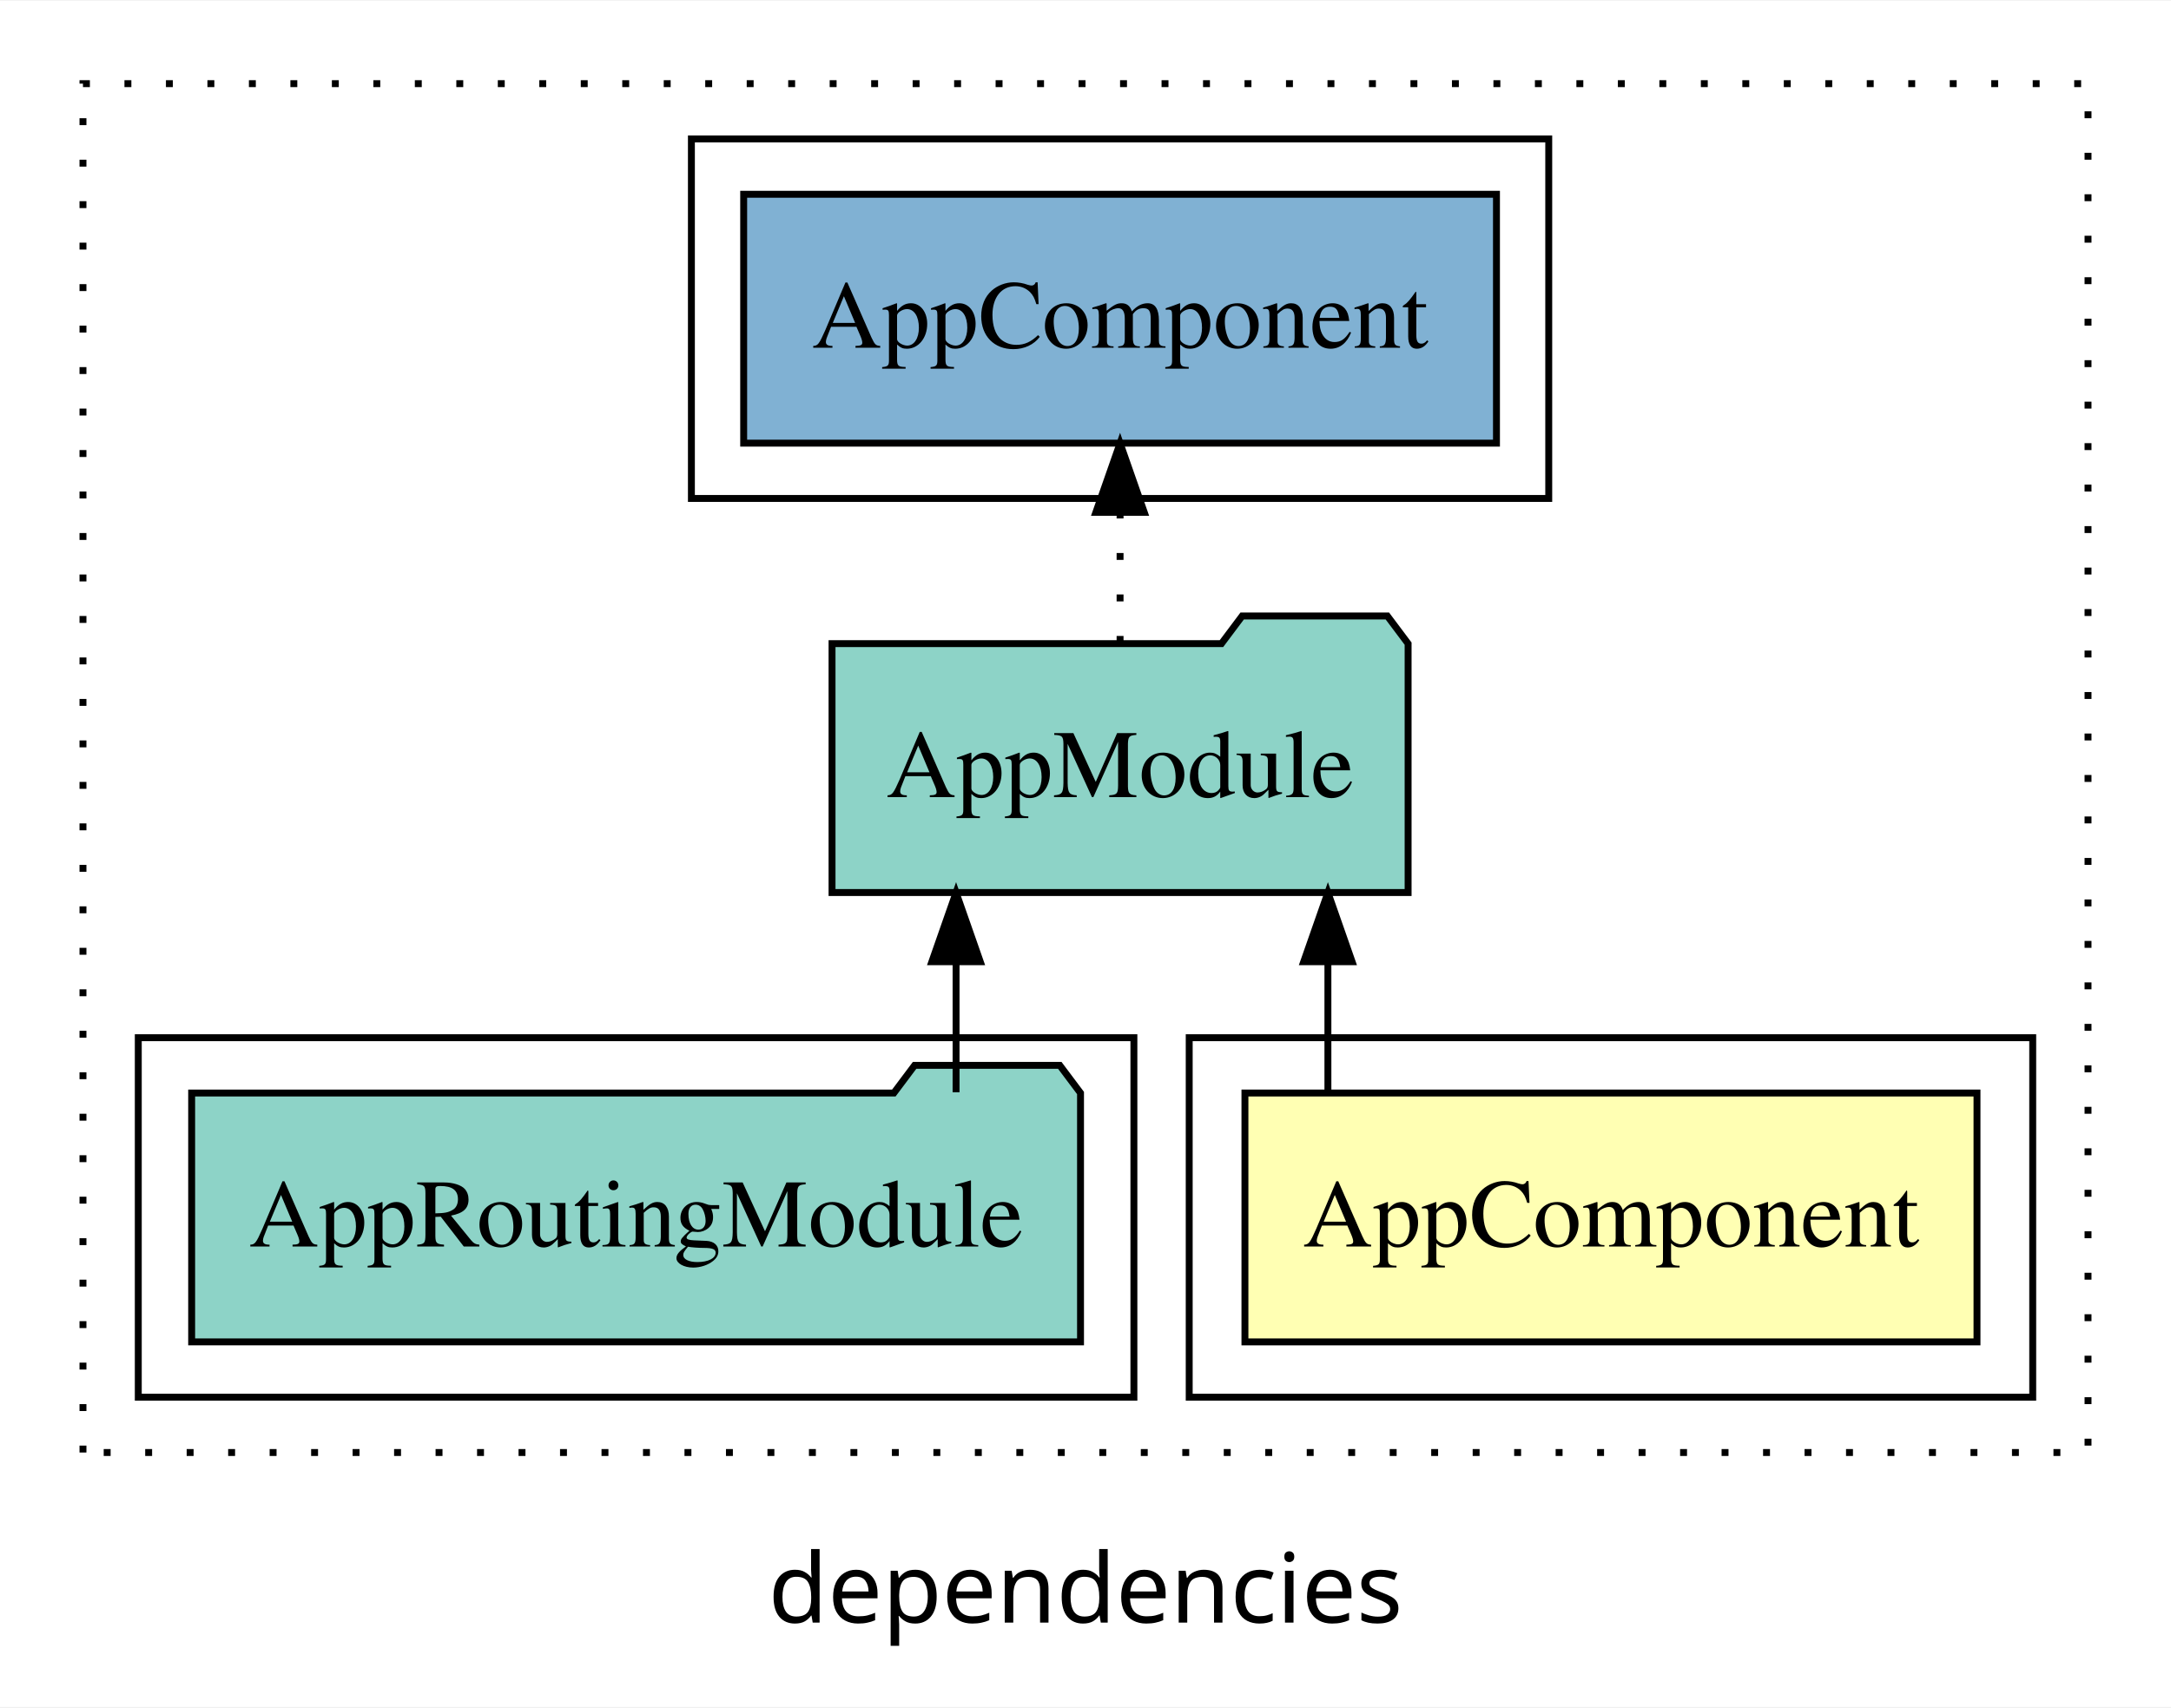
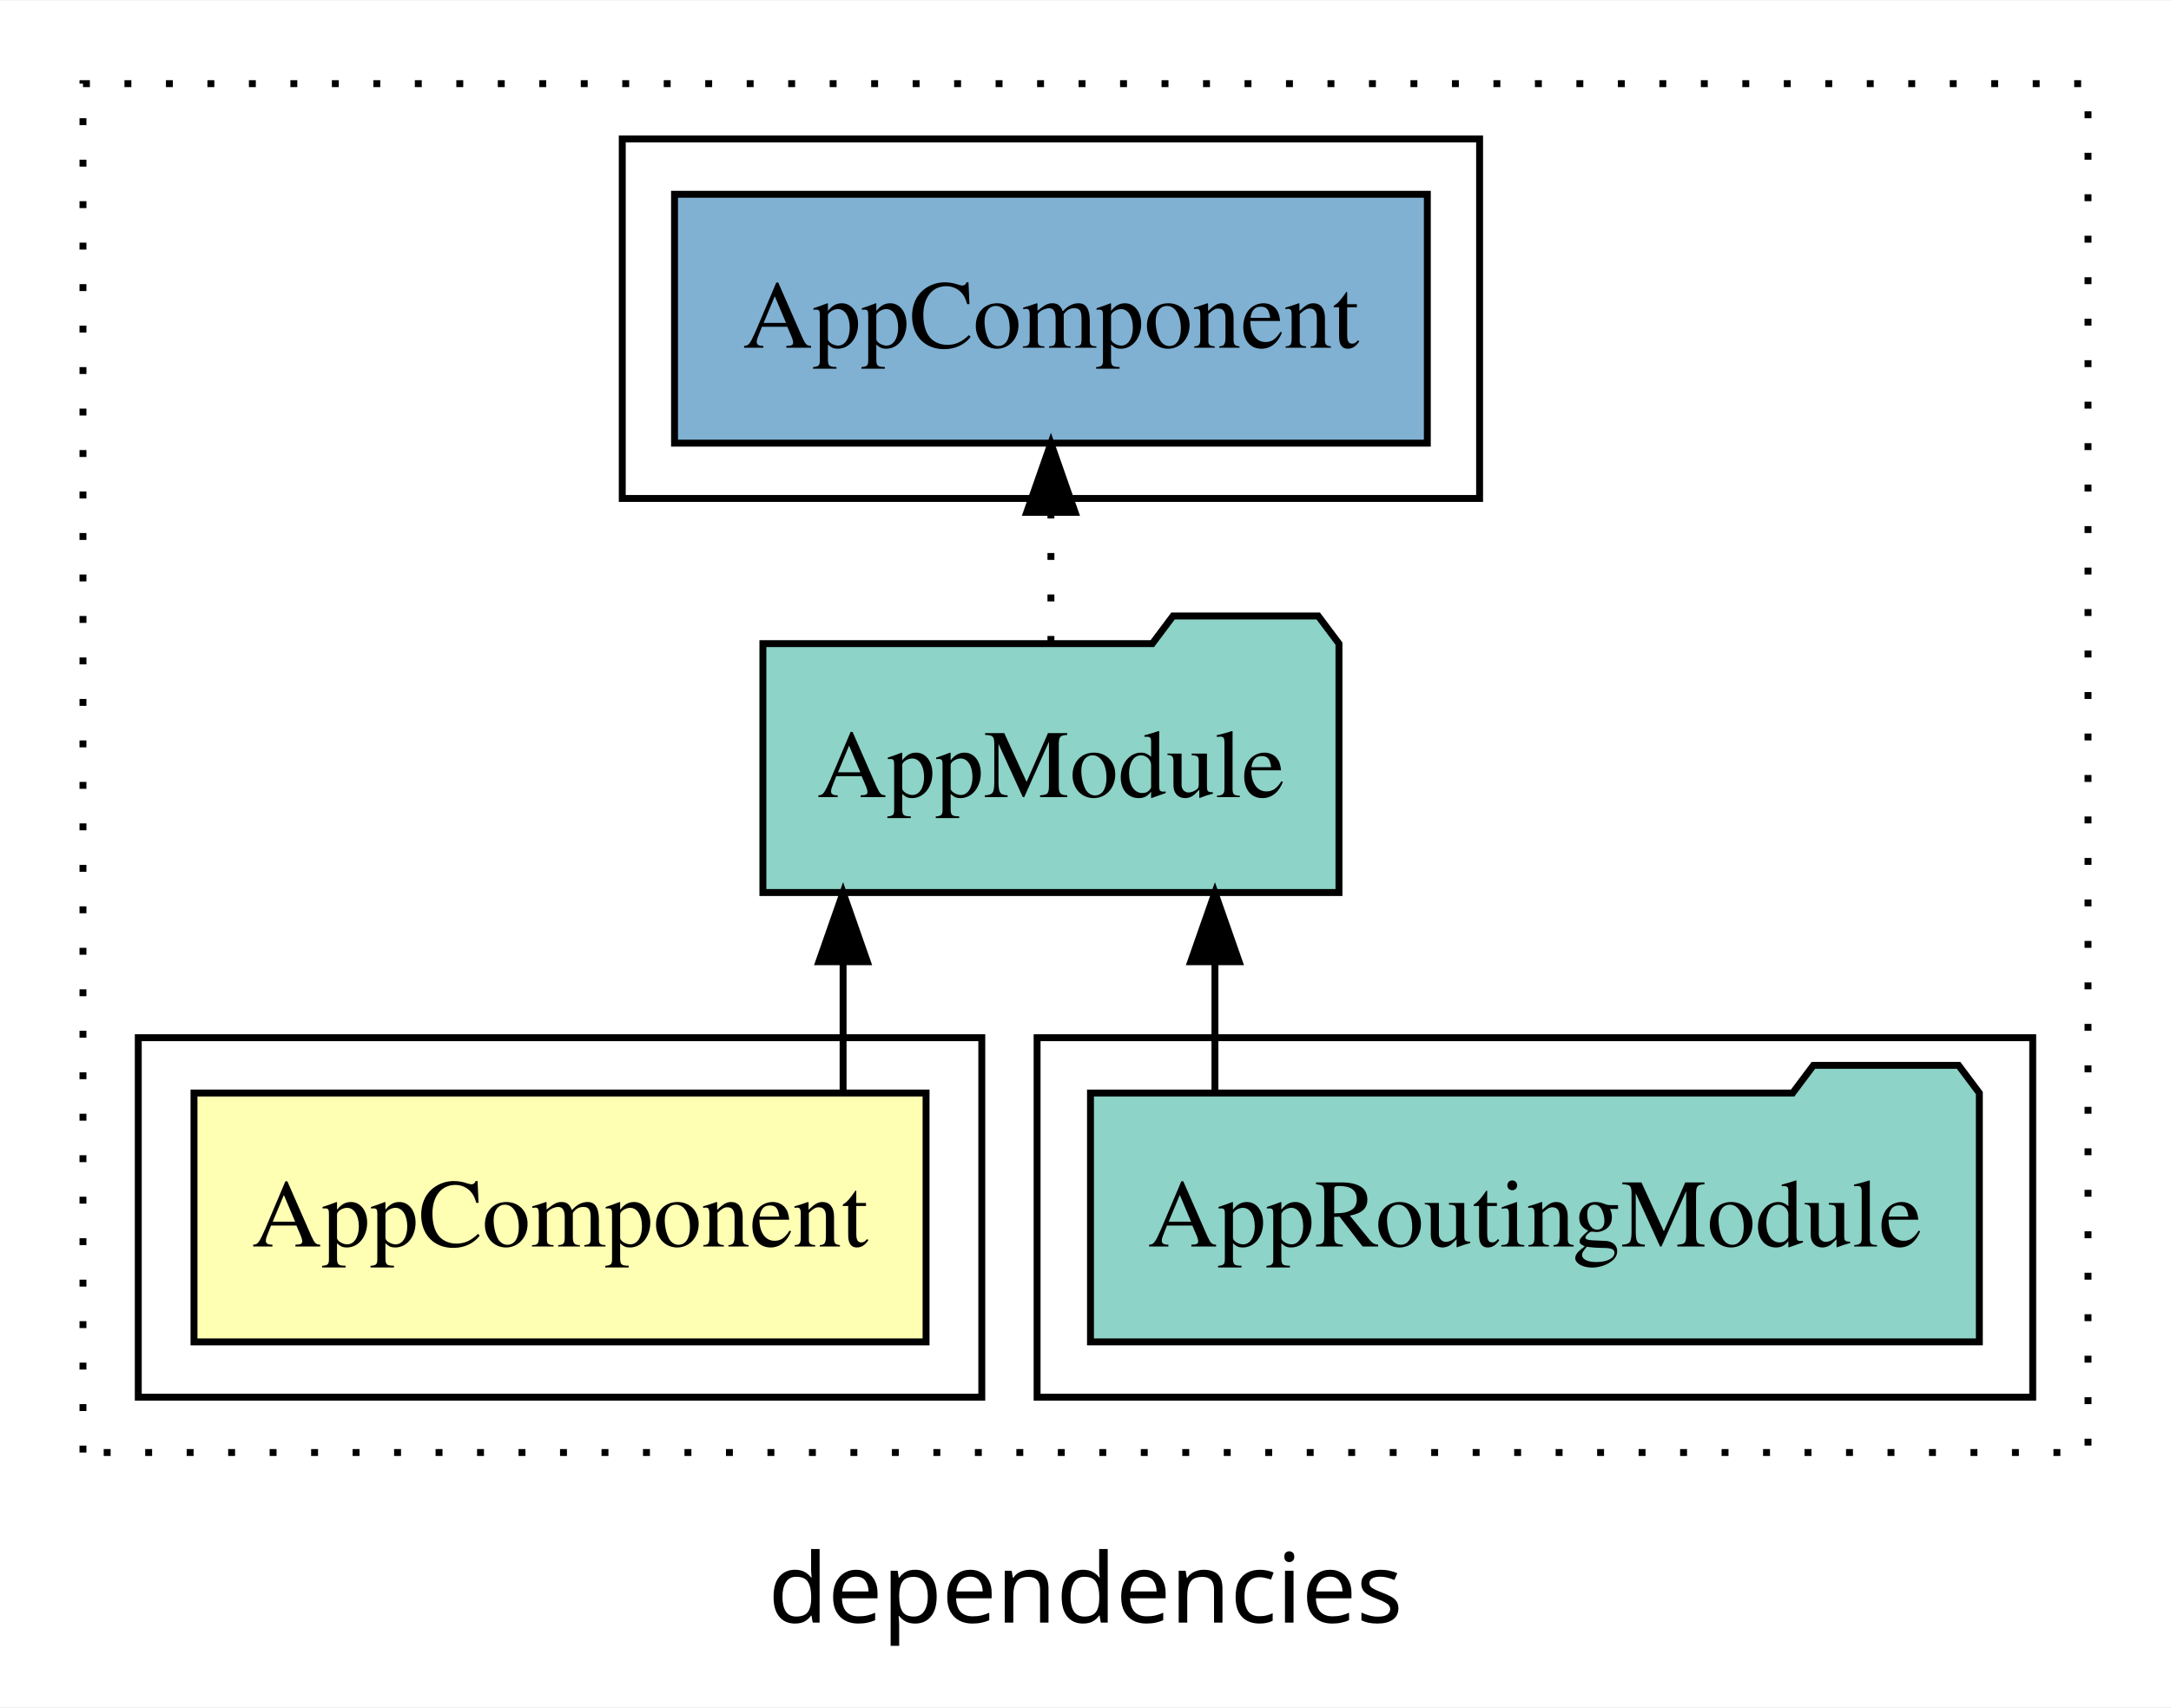
<svg xmlns="http://www.w3.org/2000/svg" width="314pt" height="247pt" viewBox="0.00 0.00 314.00 246.80">
  <g id="graph0" class="graph" transform="scale(1 1) rotate(0) translate(4 242.8)">
    <polygon fill="white" stroke="transparent" points="-4,4 -4,-242.8 310,-242.8 310,4 -4,4" />
    <text text-anchor="middle" x="153" y="-8.2" font-family="sans-serif" font-size="14.00">dependencies</text>
    <g id="clust1" class="cluster">
      <polygon fill="none" stroke="black" stroke-dasharray="1,5" points="8,-32.8 8,-230.8 298,-230.8 298,-32.8 8,-32.8" />
    </g>
-     <g id="clust2" class="cluster">
-       <polygon fill="none" stroke="black" points="168,-40.8 168,-92.8 290,-92.8 290,-40.8 168,-40.8" />
+     <g id="clust6" class="cluster">
+       <polygon fill="none" stroke="black" points="86,-170.8 86,-222.8 210,-222.8 210,-170.8 86,-170.8" />
    </g>
    <g id="clust4" class="cluster">
-       <polygon fill="none" stroke="black" points="16,-40.8 16,-92.8 160,-92.8 160,-40.8 16,-40.8" />
+       <polygon fill="none" stroke="black" points="146,-40.8 146,-92.8 290,-92.8 290,-40.8 146,-40.8" />
    </g>
-     <g id="clust6" class="cluster">
-       <polygon fill="none" stroke="black" points="96,-170.8 96,-222.8 220,-222.8 220,-170.8 96,-170.8" />
+     <g id="clust2" class="cluster">
+       <polygon fill="none" stroke="black" points="16,-40.8 16,-92.8 138,-92.8 138,-40.8 16,-40.8" />
    </g>
    <g id="node1" class="node">
-       <polygon fill="#ffffb3" stroke="black" points="281.94,-84.8 176.06,-84.8 176.06,-48.8 281.94,-48.8 281.94,-84.8" />
-       <text text-anchor="middle" x="229" y="-62.6" font-family="Times,serif" font-size="14.00">AppComponent</text>
+       <polygon fill="#ffffb3" stroke="black" points="129.94,-84.8 24.06,-84.8 24.06,-48.8 129.94,-48.8 129.94,-84.8" />
+       <text text-anchor="middle" x="77" y="-62.6" font-family="Times,serif" font-size="14.00">AppComponent</text>
    </g>
    <g id="node2" class="node">
-       <polygon fill="#8dd3c7" stroke="black" points="199.66,-149.8 196.66,-153.8 175.66,-153.8 172.66,-149.8 116.34,-149.8 116.34,-113.8 199.66,-113.8 199.66,-149.8" />
-       <text text-anchor="middle" x="158" y="-127.6" font-family="Times,serif" font-size="14.00">AppModule</text>
+       <polygon fill="#8dd3c7" stroke="black" points="189.66,-149.8 186.66,-153.8 165.66,-153.8 162.66,-149.8 106.34,-149.8 106.34,-113.8 189.66,-113.8 189.66,-149.8" />
+       <text text-anchor="middle" x="148" y="-127.6" font-family="Times,serif" font-size="14.00">AppModule</text>
    </g>
    <g id="edge1" class="edge">
-       <path fill="none" stroke="black" d="M188.06,-84.91C188.06,-84.91 188.06,-103.79 188.06,-103.79" />
-       <polygon fill="black" stroke="black" points="184.56,-103.79 188.06,-113.79 191.56,-103.79 184.56,-103.79" />
+       <path fill="none" stroke="black" d="M117.94,-84.91C117.94,-84.91 117.94,-103.79 117.94,-103.79" />
+       <polygon fill="black" stroke="black" points="114.44,-103.79 117.94,-113.79 121.44,-103.79 114.44,-103.79" />
    </g>
    <g id="node4" class="node">
-       <polygon fill="#80b1d3" stroke="black" points="212.44,-214.8 103.56,-214.8 103.56,-178.8 212.44,-178.8 212.44,-214.8" />
-       <text text-anchor="middle" x="158" y="-192.6" font-family="Times,serif" font-size="14.00">AppComponent </text>
+       <polygon fill="#80b1d3" stroke="black" points="202.44,-214.8 93.56,-214.8 93.56,-178.8 202.44,-178.8 202.44,-214.8" />
+       <text text-anchor="middle" x="148" y="-192.6" font-family="Times,serif" font-size="14.00">AppComponent </text>
    </g>
    <g id="edge3" class="edge">
-       <path fill="none" stroke="black" stroke-dasharray="1,5" d="M158,-149.91C158,-149.91 158,-168.79 158,-168.79" />
-       <polygon fill="black" stroke="black" points="154.5,-168.79 158,-178.79 161.5,-168.79 154.5,-168.79" />
+       <path fill="none" stroke="black" stroke-dasharray="1,5" d="M148,-149.91C148,-149.91 148,-168.79 148,-168.79" />
+       <polygon fill="black" stroke="black" points="144.5,-168.79 148,-178.79 151.5,-168.79 144.5,-168.79" />
    </g>
    <g id="node3" class="node">
-       <polygon fill="#8dd3c7" stroke="black" points="152.28,-84.8 149.28,-88.8 128.28,-88.8 125.28,-84.8 23.72,-84.8 23.72,-48.8 152.28,-48.8 152.28,-84.8" />
-       <text text-anchor="middle" x="88" y="-62.6" font-family="Times,serif" font-size="14.00">AppRoutingModule</text>
+       <polygon fill="#8dd3c7" stroke="black" points="282.28,-84.8 279.28,-88.8 258.28,-88.8 255.28,-84.8 153.72,-84.8 153.72,-48.8 282.28,-48.8 282.28,-84.8" />
+       <text text-anchor="middle" x="218" y="-62.6" font-family="Times,serif" font-size="14.00">AppRoutingModule</text>
    </g>
    <g id="edge2" class="edge">
-       <path fill="none" stroke="black" d="M134.28,-84.91C134.28,-84.91 134.28,-103.79 134.28,-103.79" />
-       <polygon fill="black" stroke="black" points="130.78,-103.79 134.28,-113.79 137.78,-103.79 130.78,-103.79" />
+       <path fill="none" stroke="black" d="M171.72,-84.91C171.72,-84.91 171.72,-103.79 171.72,-103.79" />
+       <polygon fill="black" stroke="black" points="168.22,-103.79 171.72,-113.79 175.22,-103.79 168.22,-103.79" />
    </g>
  </g>
</svg>
